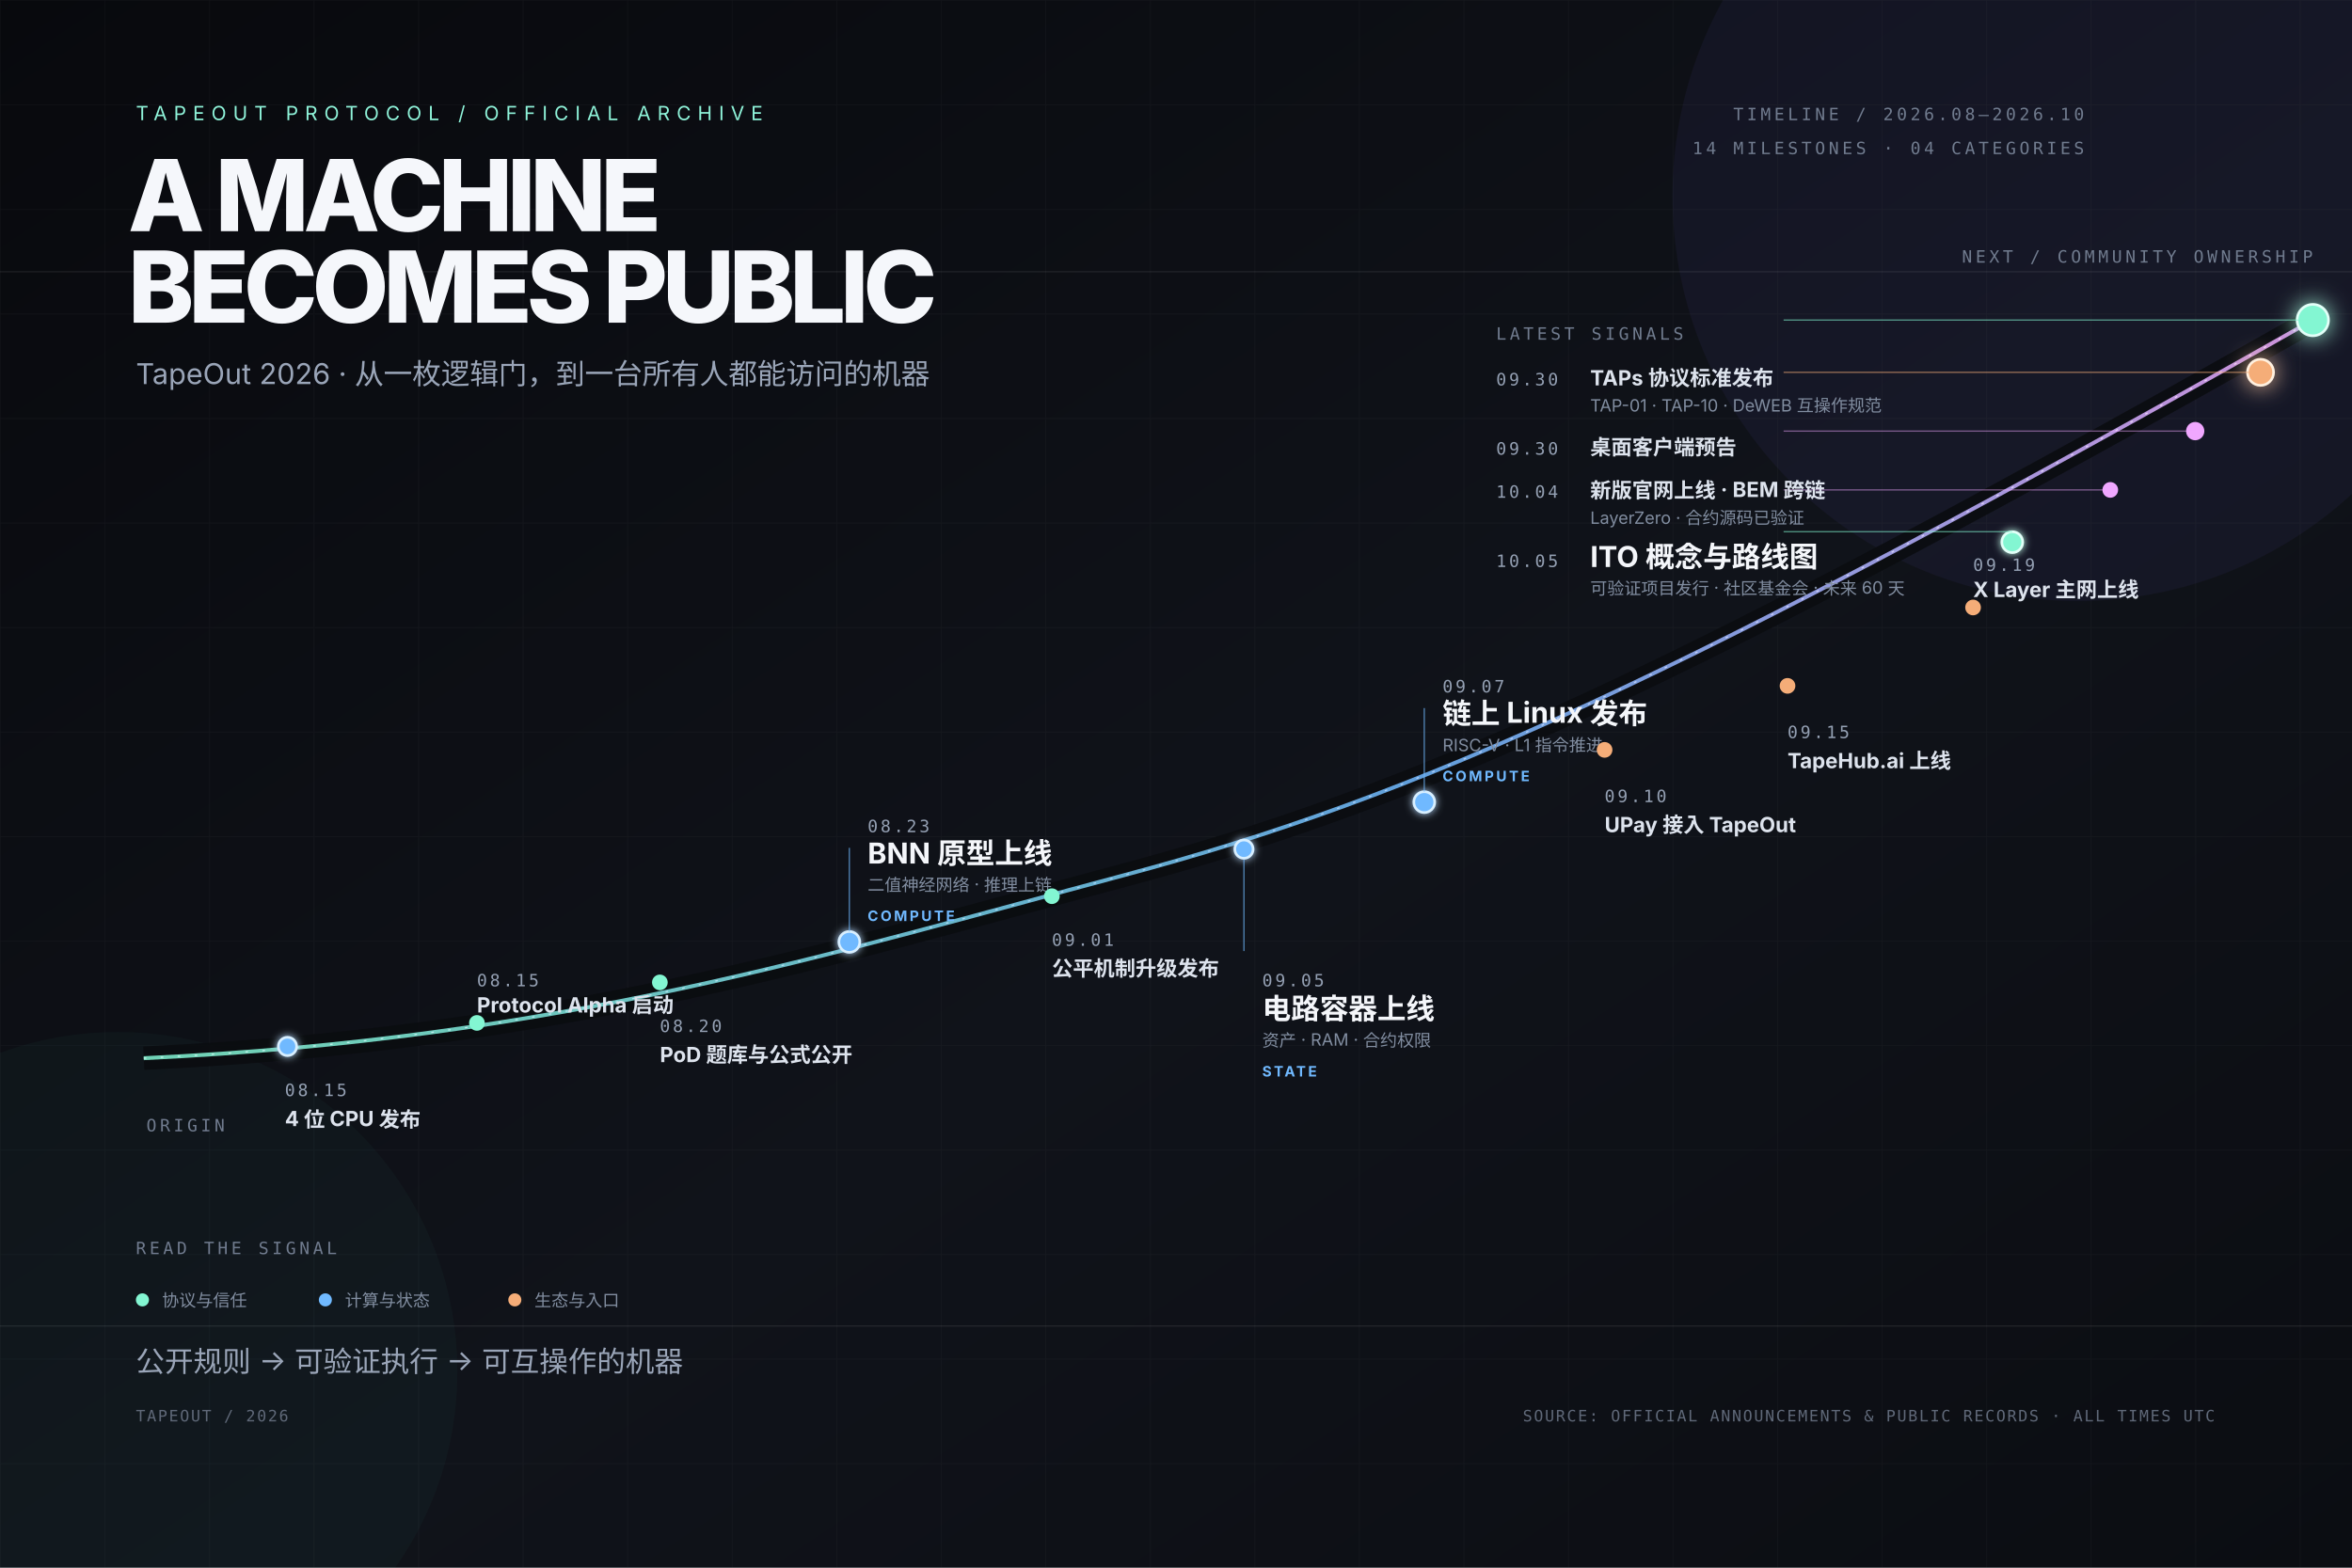
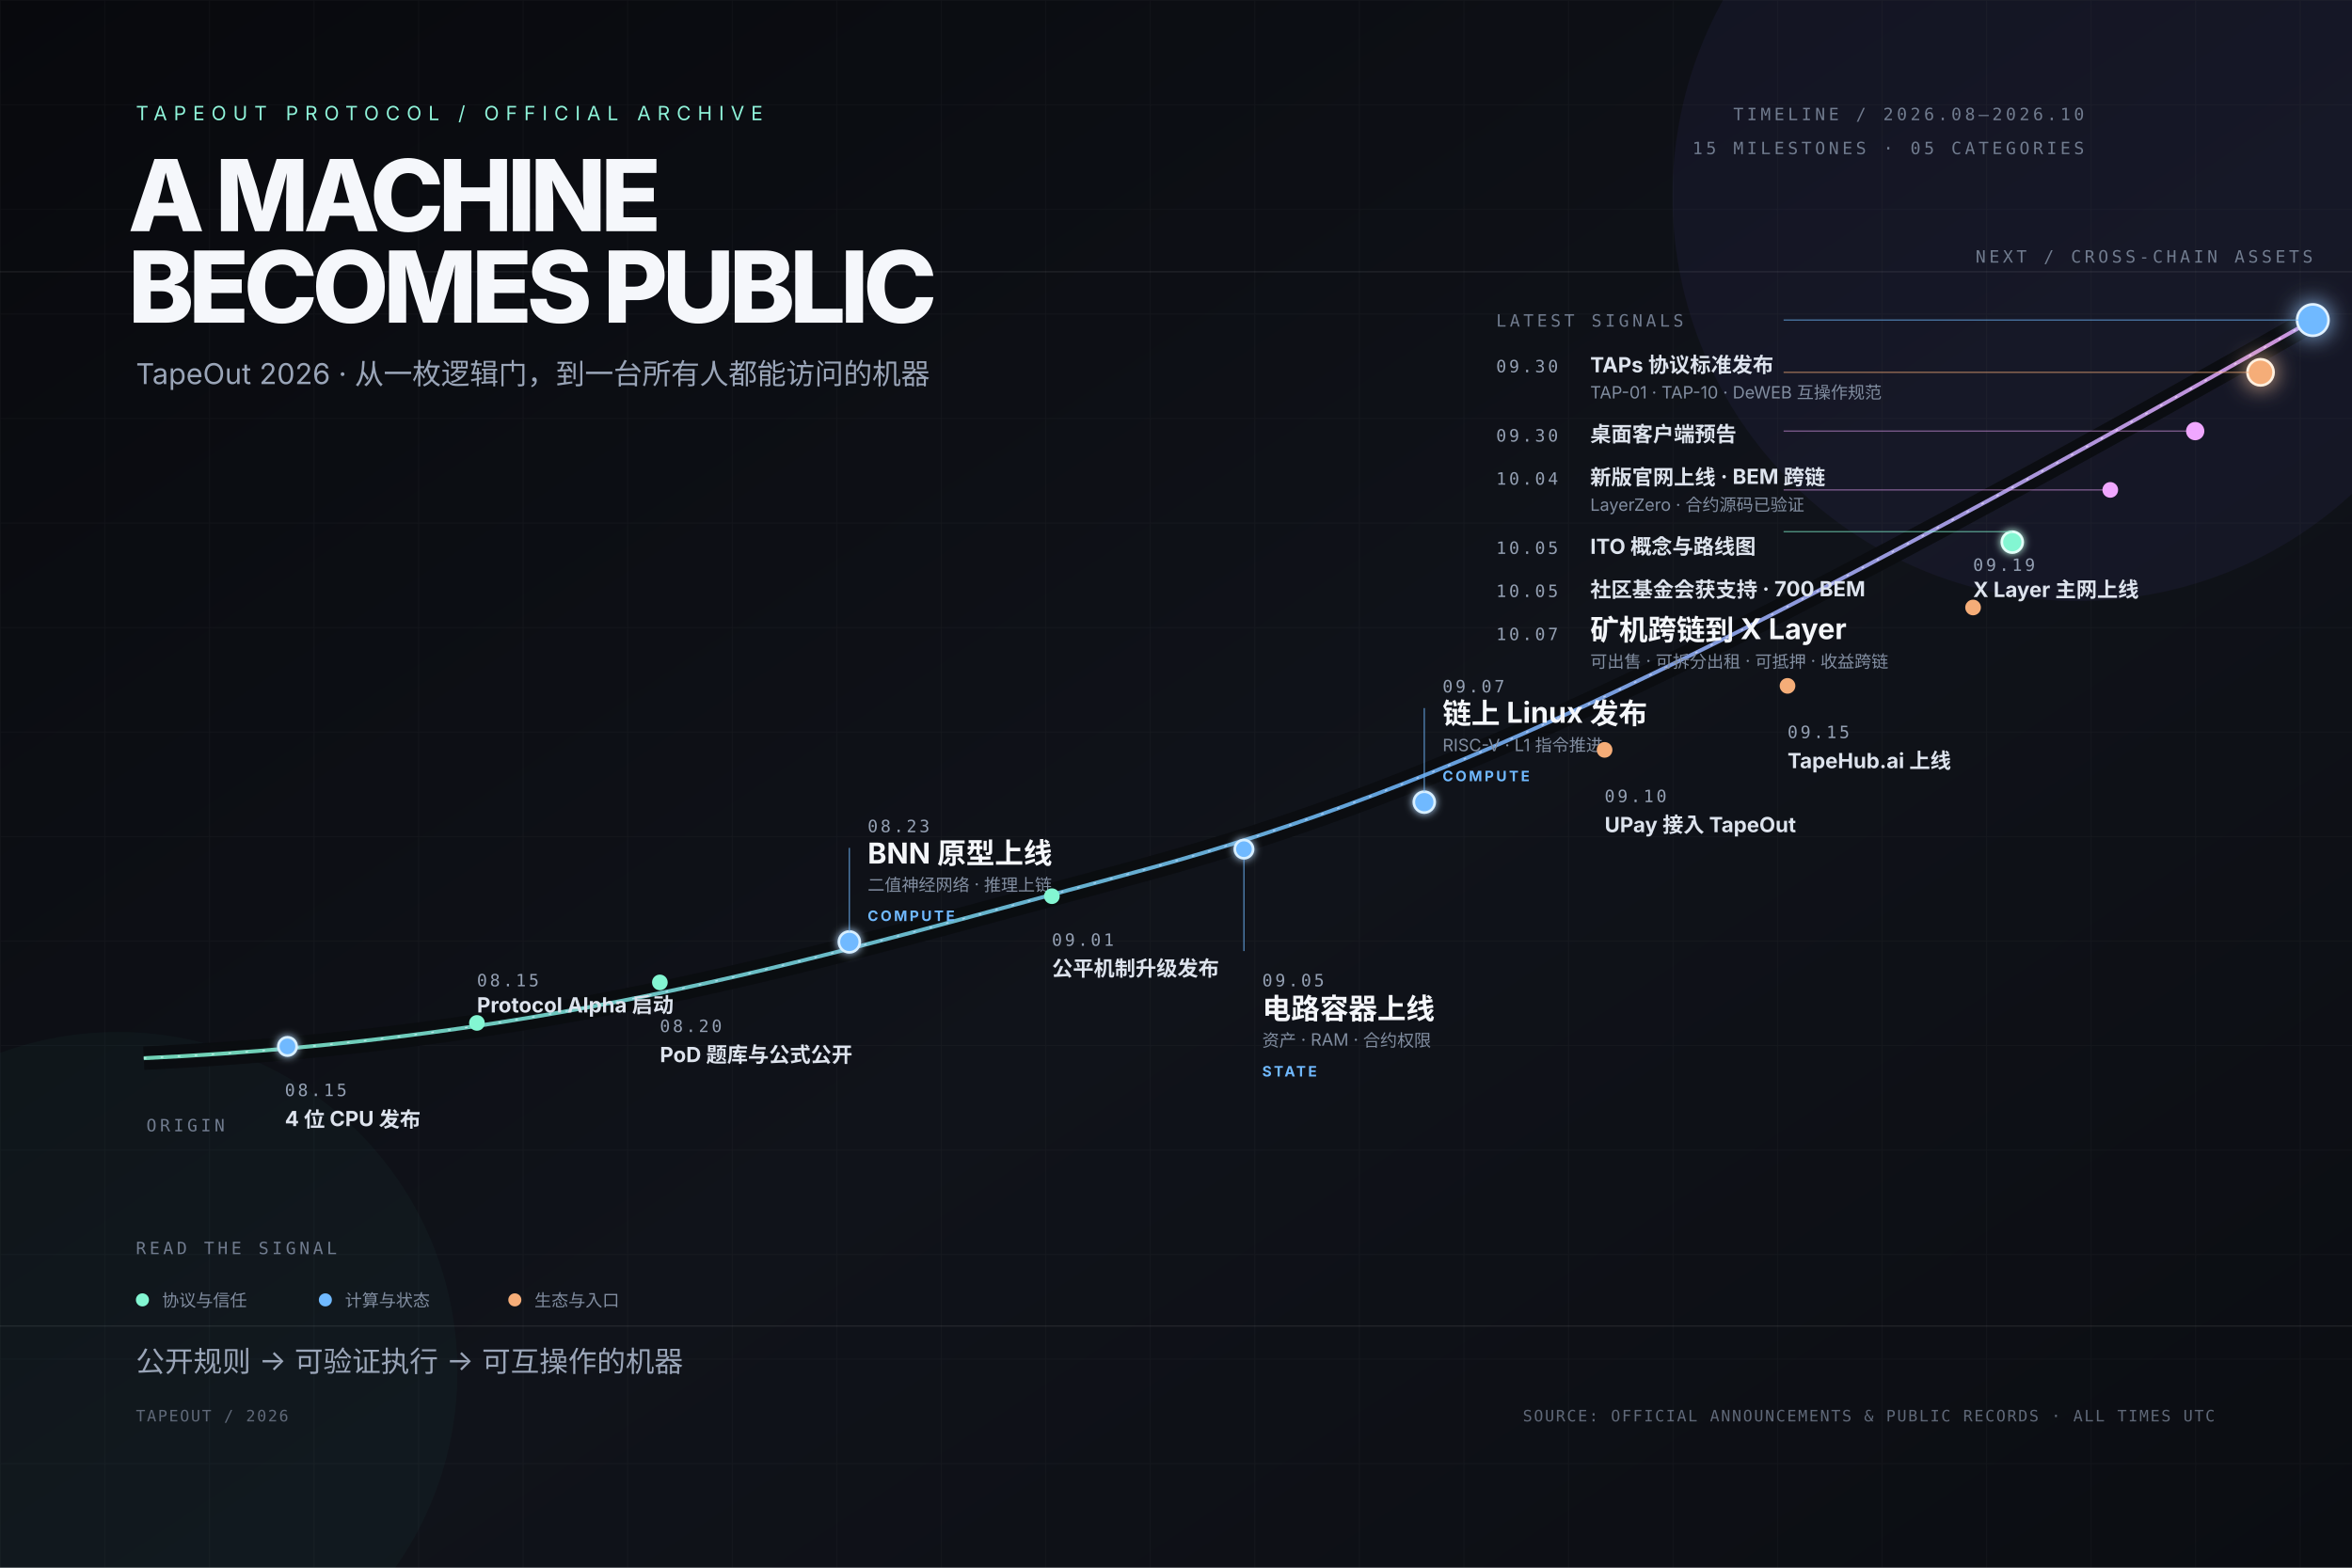
<svg xmlns="http://www.w3.org/2000/svg" viewBox="0 0 1800 1200" role="img" aria-labelledby="title desc">
  <defs>
    <linearGradient id="bg" x1="0" y1="0" x2="1" y2="1">
      <stop stop-color="#08090d" />
      <stop offset=".55" stop-color="#10131a" />
      <stop offset="1" stop-color="#0b0d12" />
    </linearGradient>
    <linearGradient id="beam" x1="0" y1="1" x2="1" y2="0">
      <stop stop-color="#83f6d2" />
      <stop offset=".48" stop-color="#70b9ff" />
      <stop offset="1" stop-color="#f0a7ff" />
    </linearGradient>
    <linearGradient id="beam2" x1="0" x2="1">
      <stop stop-color="#d8fff4" />
      <stop offset=".5" stop-color="#b4d7ff" />
      <stop offset="1" stop-color="#ffe2fb" />
    </linearGradient>
    <filter id="glow" x="-100%" y="-100%" width="300%" height="300%">
      <feGaussianBlur stdDeviation="9" result="b" />
      <feMerge>
        <feMergeNode in="b" />
        <feMergeNode in="SourceGraphic" />
      </feMerge>
    </filter>
    <filter id="smallGlow" x="-100%" y="-100%" width="300%" height="300%">
      <feGaussianBlur stdDeviation="3" result="b" />
      <feMerge>
        <feMergeNode in="b" />
        <feMergeNode in="SourceGraphic" />
      </feMerge>
    </filter>
    <pattern id="grid" width="80" height="80" patternUnits="userSpaceOnUse">
      <path d="M80 0H0V80" fill="none" stroke="#fff" stroke-opacity=".035" />
    </pattern>
    <style>
      .sans{font-family:Inter,"SF Pro Display","PingFang SC","Microsoft YaHei",sans-serif}.mono{font-family:"SFMono-Regular",Consolas,monospace}
      .kicker{font-size:15px;letter-spacing:.34em;fill:#8ff4da}.title{font-size:76px;font-weight:760;letter-spacing:-.055em;fill:#f5f7fb}.subtitle{font-size:22px;fill:#9aa5b8}.meta{font-size:13px;letter-spacing:.2em;fill:#707b8e}.date{font-size:13px;letter-spacing:.16em;fill:#94a0b3}.name{font-size:22px;font-weight:700;fill:#f4f6fa}.minor{font-size:16px;font-weight:650;fill:#dde3ed}.detail{font-size:13px;fill:#818da0}.cat{font-size:11px;letter-spacing:.16em;font-weight:700}.foot{font-size:12px;letter-spacing:.1em;fill:#5f6878}
    </style>
  </defs>
  <rect width="1800" height="1200" fill="url(#bg)" />
  <rect width="1800" height="1200" fill="url(#grid)" />
  <path d="M0 208H1800M0 1015H1800" stroke="#fff" stroke-opacity=".08" />
  <circle cx="1590" cy="150" r="310" fill="#8067ff" opacity=".055" />
  <circle cx="90" cy="1050" r="260" fill="#39e6c0" opacity=".035" />
  <text x="104" y="92" class="sans kicker">TAPEOUT PROTOCOL / OFFICIAL ARCHIVE</text>
  <text x="98" y="177" class="sans title">A MACHINE</text>
  <text x="98" y="247" class="sans title" fill="url(#beam2)">BECOMES PUBLIC</text>
  <text x="104" y="294" class="sans subtitle">TapeOut 2026 · 从一枚逻辑门，到一台所有人都能访问的机器</text>
  <text x="1595" y="92" text-anchor="end" class="mono meta">TIMELINE / 2026.08—2026.10</text>
-   <text x="1595" y="118" text-anchor="end" class="mono meta">14 MILESTONES · 04 CATEGORIES</text>
+   <text x="1595" y="118" text-anchor="end" class="mono meta">15 MILESTONES · 05 CATEGORIES</text>
  <path d="M110 810 C430 795 635 730 860 670 S1285 520 1770 245" fill="none" stroke="#0a0c10" stroke-width="18" opacity=".9" />
  <path d="M110 810 C430 795 635 730 860 670 S1285 520 1770 245" fill="none" stroke="url(#beam)" stroke-width="3" opacity=".85" />
  <path d="M110 810 C430 795 635 730 860 670 S1285 520 1770 245" fill="none" stroke="url(#beam2)" stroke-width="1" opacity=".8" stroke-dasharray="2 11" />
  <text x="112" y="866" class="mono meta">ORIGIN</text>
-   <text x="1770" y="201" text-anchor="end" class="mono meta">NEXT / COMMUNITY OWNERSHIP</text>
+   <text x="1770" y="201" text-anchor="end" class="mono meta">NEXT / CROSS-CHAIN ASSETS</text>
  <g class="sans">
    <g transform="translate(220 801)">
      <circle r="7" fill="#70b9ff" stroke="#d8efff" stroke-width="2" filter="url(#smallGlow)" />
      <text x="-2" y="38" class="mono date">08.15</text>
      <text x="-2" y="61" class="minor">4 位 CPU 发布</text>
    </g>
    <g transform="translate(365 783)">
      <circle r="6" fill="#83f6d2" />
      <text x="0" y="-28" class="mono date">08.15</text>
      <text x="0" y="-8" class="minor">Protocol Alpha 启动</text>
    </g>
    <g transform="translate(505 752)">
      <circle r="6" fill="#83f6d2" />
      <text x="0" y="38" class="mono date">08.20</text>
      <text x="0" y="61" class="minor">PoD 题库与公式公开</text>
    </g>
    <g transform="translate(650 721)">
      <circle r="8" fill="#70b9ff" stroke="#d8efff" stroke-width="2" filter="url(#smallGlow)" />
      <path d="M0 -8V-72" stroke="#70b9ff" stroke-opacity=".65" />
      <text x="14" y="-84" class="mono date">08.23</text>
      <text x="14" y="-60" class="name">BNN 原型上线</text>
      <text x="14" y="-39" class="detail">二值神经网络 · 推理上链</text>
      <text x="14" y="-16" class="cat" fill="#70b9ff">COMPUTE</text>
    </g>
    <g transform="translate(805 686)">
      <circle r="6" fill="#83f6d2" />
      <text x="0" y="38" class="mono date">09.01</text>
      <text x="0" y="61" class="minor">公平机制升级发布</text>
    </g>
    <g transform="translate(952 650)">
      <circle r="7" fill="#70b9ff" stroke="#d8efff" stroke-width="2" filter="url(#smallGlow)" />
      <path d="M0 8V78" stroke="#70b9ff" stroke-opacity=".65" />
      <text x="14" y="105" class="mono date">09.05</text>
      <text x="14" y="130" class="name">电路容器上线</text>
      <text x="14" y="151" class="detail">资产 · RAM · 合约权限</text>
      <text x="14" y="174" class="cat" fill="#70b9ff">STATE</text>
    </g>
    <g transform="translate(1090 614)">
      <circle r="8" fill="#70b9ff" stroke="#d8efff" stroke-width="2" filter="url(#smallGlow)" />
      <path d="M0 -8V-72" stroke="#70b9ff" stroke-opacity=".65" />
      <text x="14" y="-84" class="mono date">09.07</text>
      <text x="14" y="-60" class="name">链上 Linux 发布</text>
      <text x="14" y="-39" class="detail">RISC-V · L1 指令推进</text>
      <text x="14" y="-16" class="cat" fill="#70b9ff">COMPUTE</text>
    </g>
    <g transform="translate(1228 574)">
      <circle r="6" fill="#f5ad78" />
      <text x="0" y="40" class="mono date">09.10</text>
      <text x="0" y="63" class="minor">UPay 接入 TapeOut</text>
    </g>
    <g transform="translate(1368 525)">
      <circle r="6" fill="#f5ad78" />
      <text x="0" y="40" class="mono date">09.15</text>
      <text x="0" y="63" class="minor">TapeHub.ai 上线</text>
    </g>
    <g transform="translate(1510 465)">
      <circle r="6" fill="#f5ad78" />
      <text x="0" y="-28" class="mono date">09.19</text>
      <text x="0" y="-8" class="minor">X Layer 主网上线</text>
    </g>
    <g transform="translate(1540 415)">
      <circle r="8" fill="#83f6d2" stroke="#e2fff8" stroke-width="2" filter="url(#smallGlow)" />
      <path d="M0 -8L-175 -8" stroke="#83f6d2" stroke-opacity=".55" />
    </g>
    <g transform="translate(1615 375)">
      <circle r="6" fill="#f0a7ff" />
      <path d="M0 0L-250 0" stroke="#f0a7ff" stroke-opacity=".45" />
    </g>
    <g transform="translate(1680 330)">
      <circle r="7" fill="#f0a7ff" />
      <path d="M0 0L-315 0" stroke="#f0a7ff" stroke-opacity=".45" />
    </g>
    <g transform="translate(1730 285)">
      <circle r="10" fill="#f5ad78" stroke="#fff0df" stroke-width="2" filter="url(#glow)" />
      <path d="M0 0L-365 0" stroke="#f5ad78" stroke-opacity=".55" />
    </g>
    <g transform="translate(1770 245)">
-       <circle r="12" fill="#83f6d2" stroke="#e2fff8" stroke-width="2" filter="url(#glow)" />
-       <path d="M0 0L-405 0" stroke="#83f6d2" stroke-opacity=".55" />
+       <circle r="12" fill="#70b9ff" stroke="#e0f1ff" stroke-width="2" filter="url(#glow)" />
+       <path d="M0 0L-405 0" stroke="#70b9ff" stroke-opacity=".55" />
    </g>
-     <g transform="translate(1145 260)">
+     <g transform="translate(1145 250)">
      <text class="mono meta">LATEST SIGNALS</text>
      <text y="35" class="mono date">09.30</text>
      <text x="72" y="35" class="minor">TAPs 协议标准发布</text>
      <text x="72" y="55" class="detail">TAP-01 · TAP-10 · DeWEB 互操作规范</text>
      <text y="88" class="mono date">09.30</text>
      <text x="72" y="88" class="minor">桌面客户端预告</text>
      <text y="121" class="mono date">10.04</text>
      <text x="72" y="121" class="minor">新版官网上线 · BEM 跨链</text>
      <text x="72" y="141" class="detail">LayerZero · 合约源码已验证</text>
      <text y="174" class="mono date">10.05</text>
-       <text x="72" y="174" class="name">ITO 概念与路线图</text>
-       <text x="72" y="195" class="detail">可验证项目发行 · 社区基金会 · 未来 60 天</text>
+       <text x="72" y="174" class="minor">ITO 概念与路线图</text>
+       <text y="207" class="mono date">10.05</text>
+       <text x="72" y="207" class="minor">社区基金会获支持 · 700 BEM</text>
+       <text y="240" class="mono date">10.07</text>
+       <text x="72" y="240" class="name">矿机跨链到 X Layer</text>
+       <text x="72" y="261" class="detail">可出售 · 可拆分出租 · 可抵押 · 收益跨链</text>
    </g>
  </g>
  <g transform="translate(104 960)" class="sans">
    <text class="mono meta" y="0">READ THE SIGNAL</text>
    <circle cx="5" cy="35" r="5" fill="#83f6d2" />
    <text x="20" y="40" class="detail">协议与信任</text>
    <circle cx="145" cy="35" r="5" fill="#70b9ff" />
    <text x="160" y="40" class="detail">计算与状态</text>
    <circle cx="290" cy="35" r="5" fill="#f5ad78" />
    <text x="305" y="40" class="detail">生态与入口</text>
    <text x="0" y="90" class="sans subtitle" font-size="19">公开规则 → 可验证执行 → 可互操作的机器</text>
  </g>
  <text x="1695" y="1088" text-anchor="end" class="mono foot">SOURCE: OFFICIAL ANNOUNCEMENTS &amp; PUBLIC RECORDS · ALL TIMES UTC</text>
  <text x="104" y="1088" class="mono foot">TAPEOUT / 2026</text>
</svg>
